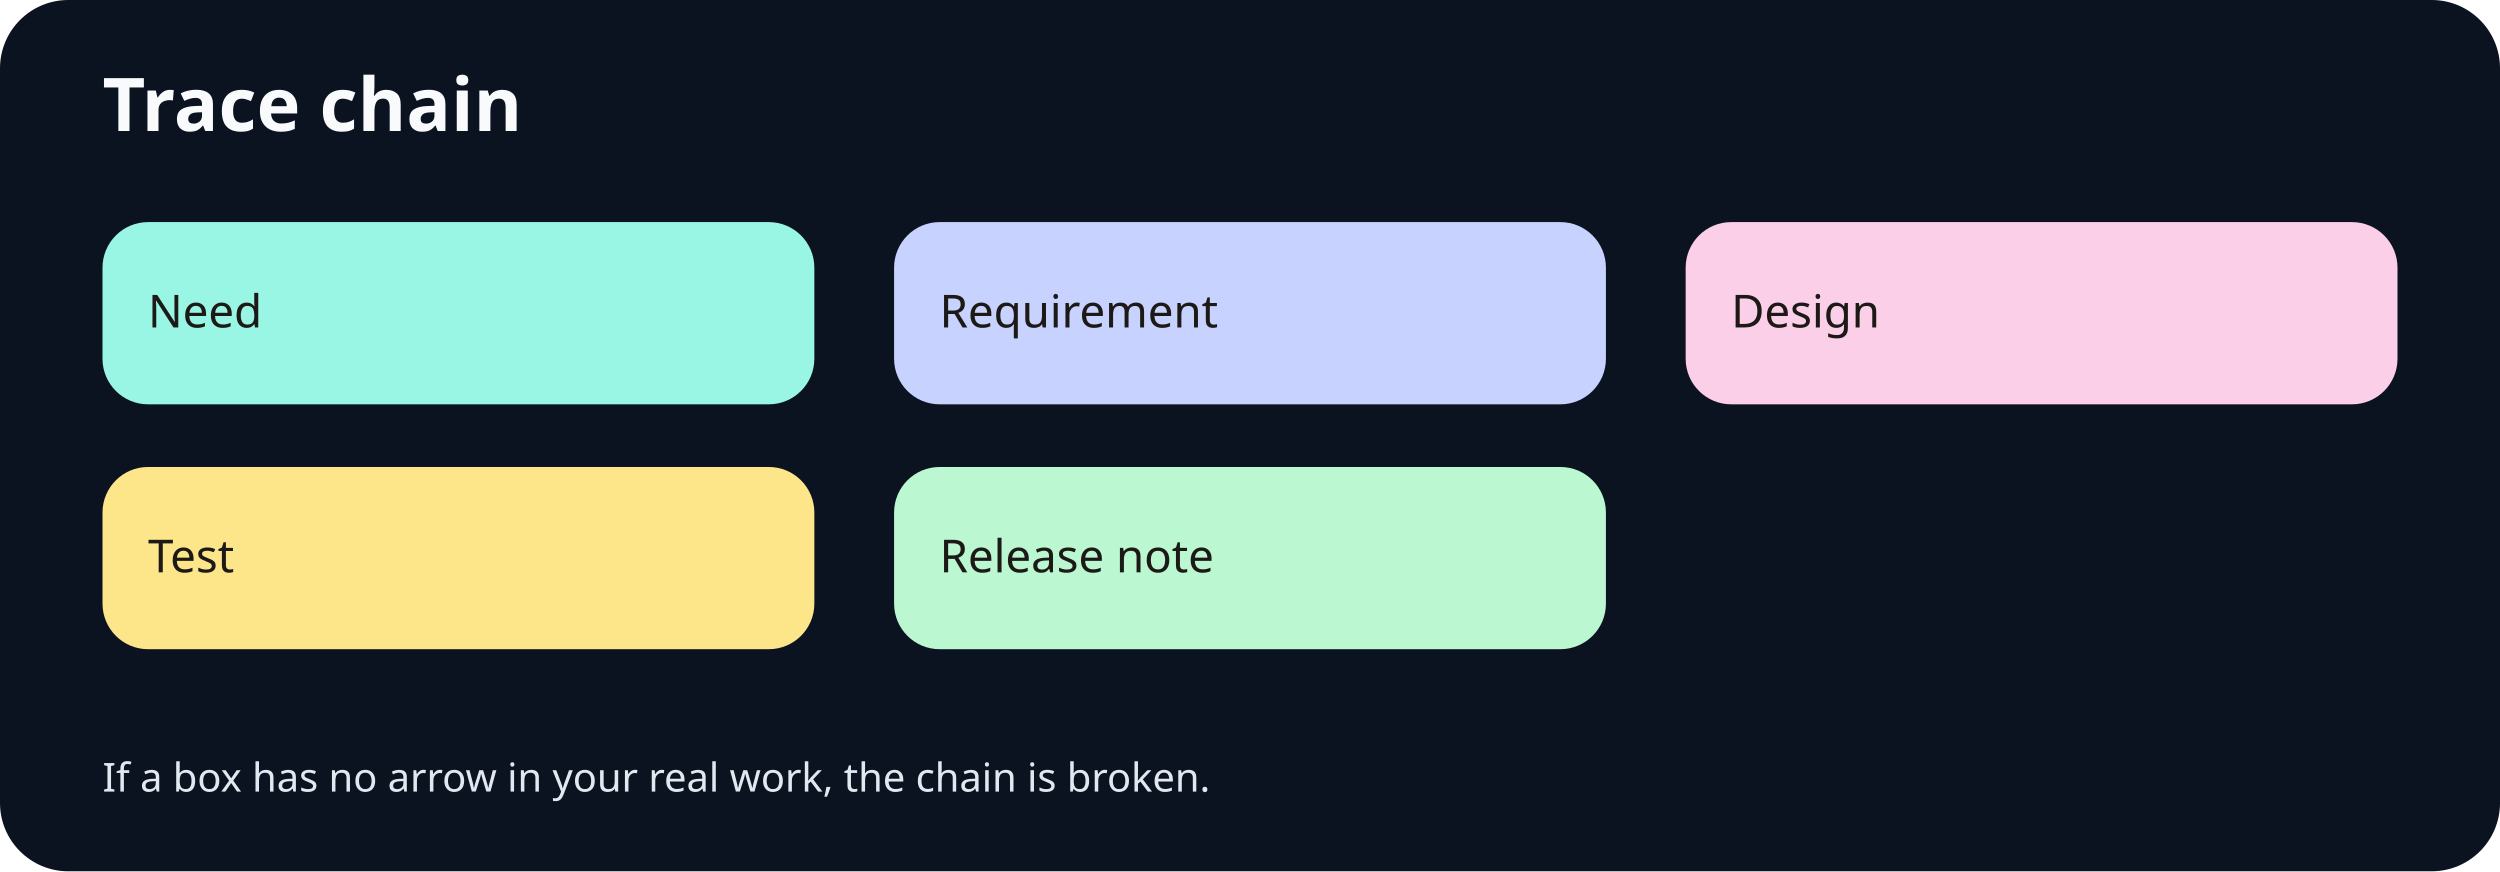
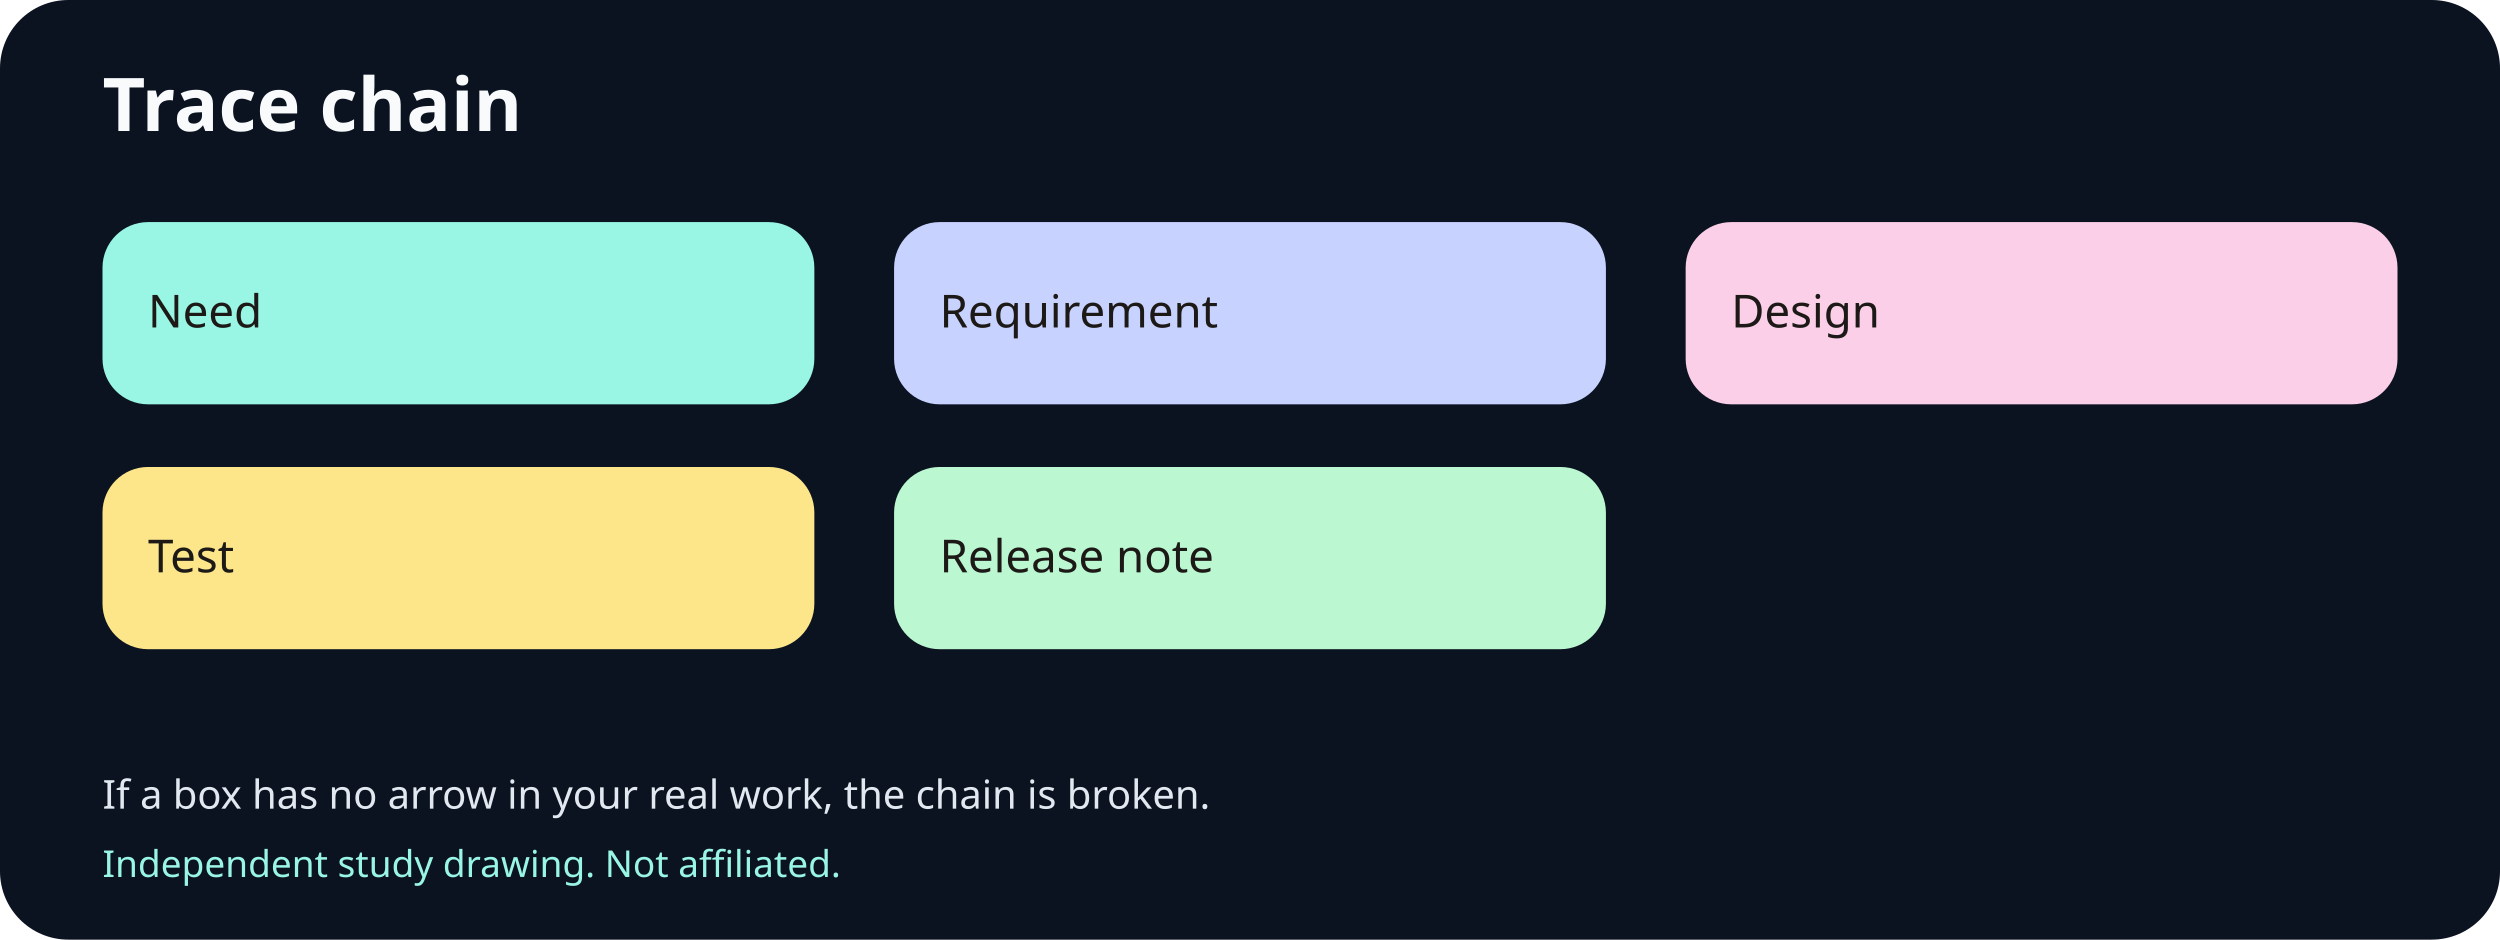
- <svg xmlns="http://www.w3.org/2000/svg" viewBox="0 0 878 306" role="img">
+ <svg xmlns="http://www.w3.org/2000/svg" viewBox="0 0 878 330" role="img">
+   <style>
+ @keyframes baPulse { 50% { opacity: 0.78 } }
+ .ba-box { animation: baPulse 2.8s ease-in-out infinite; transform-box: fill-box; transform-origin: center; }
+ @media (prefers-reduced-motion: reduce) { .ba-box { animation: none } }
+ </style>
  <rect width="100%" height="100%" rx="24" fill="#0b1220" />
  <text x="36" y="46" fill="#f8fafc" font-family="Segoe UI, sans-serif" font-size="26" font-weight="700">Trace chain</text>
-   <rect x="36" y="78" width="250" height="64" rx="16" fill="#99f6e4" />
+   <rect class="ba-box" x="36" y="78" width="250" height="64" rx="16" fill="#99f6e4" />
  <text x="52" y="115.0" fill="#1c1917" font-family="Segoe UI, sans-serif" font-size="16">Need</text>
-   <rect x="314" y="78" width="250" height="64" rx="16" fill="#c7d2fe" />
+   <rect class="ba-box" x="314" y="78" width="250" height="64" rx="16" fill="#c7d2fe" />
  <text x="330" y="115.0" fill="#1c1917" font-family="Segoe UI, sans-serif" font-size="16">Requirement</text>
-   <rect x="592" y="78" width="250" height="64" rx="16" fill="#fbcfe8" />
+   <rect class="ba-box" x="592" y="78" width="250" height="64" rx="16" fill="#fbcfe8" />
  <text x="608" y="115.0" fill="#1c1917" font-family="Segoe UI, sans-serif" font-size="16">Design</text>
-   <rect x="36" y="164" width="250" height="64" rx="16" fill="#fde68a" />
+   <rect class="ba-box" x="36" y="164" width="250" height="64" rx="16" fill="#fde68a" />
  <text x="52" y="201.0" fill="#1c1917" font-family="Segoe UI, sans-serif" font-size="16">Test</text>
-   <rect x="314" y="164" width="250" height="64" rx="16" fill="#bbf7d0" />
+   <rect class="ba-box" x="314" y="164" width="250" height="64" rx="16" fill="#bbf7d0" />
  <text x="330" y="201.0" fill="#1c1917" font-family="Segoe UI, sans-serif" font-size="16">Release note</text>
-   <text x="36" y="278" fill="#e2e8f0" font-family="Segoe UI, sans-serif" font-size="14">If a box has no arrow in your real work, the chain is broken.</text>
+   <text x="36" y="284" fill="#e2e8f0" font-family="Segoe UI, sans-serif" font-size="14">If a box has no arrow in your real work, the chain is broken.</text>
+   <text x="36" y="308" fill="#99f6e4" font-family="Segoe UI, sans-serif" font-size="13">Independent study drawing. Not affiliated.</text>
</svg>
